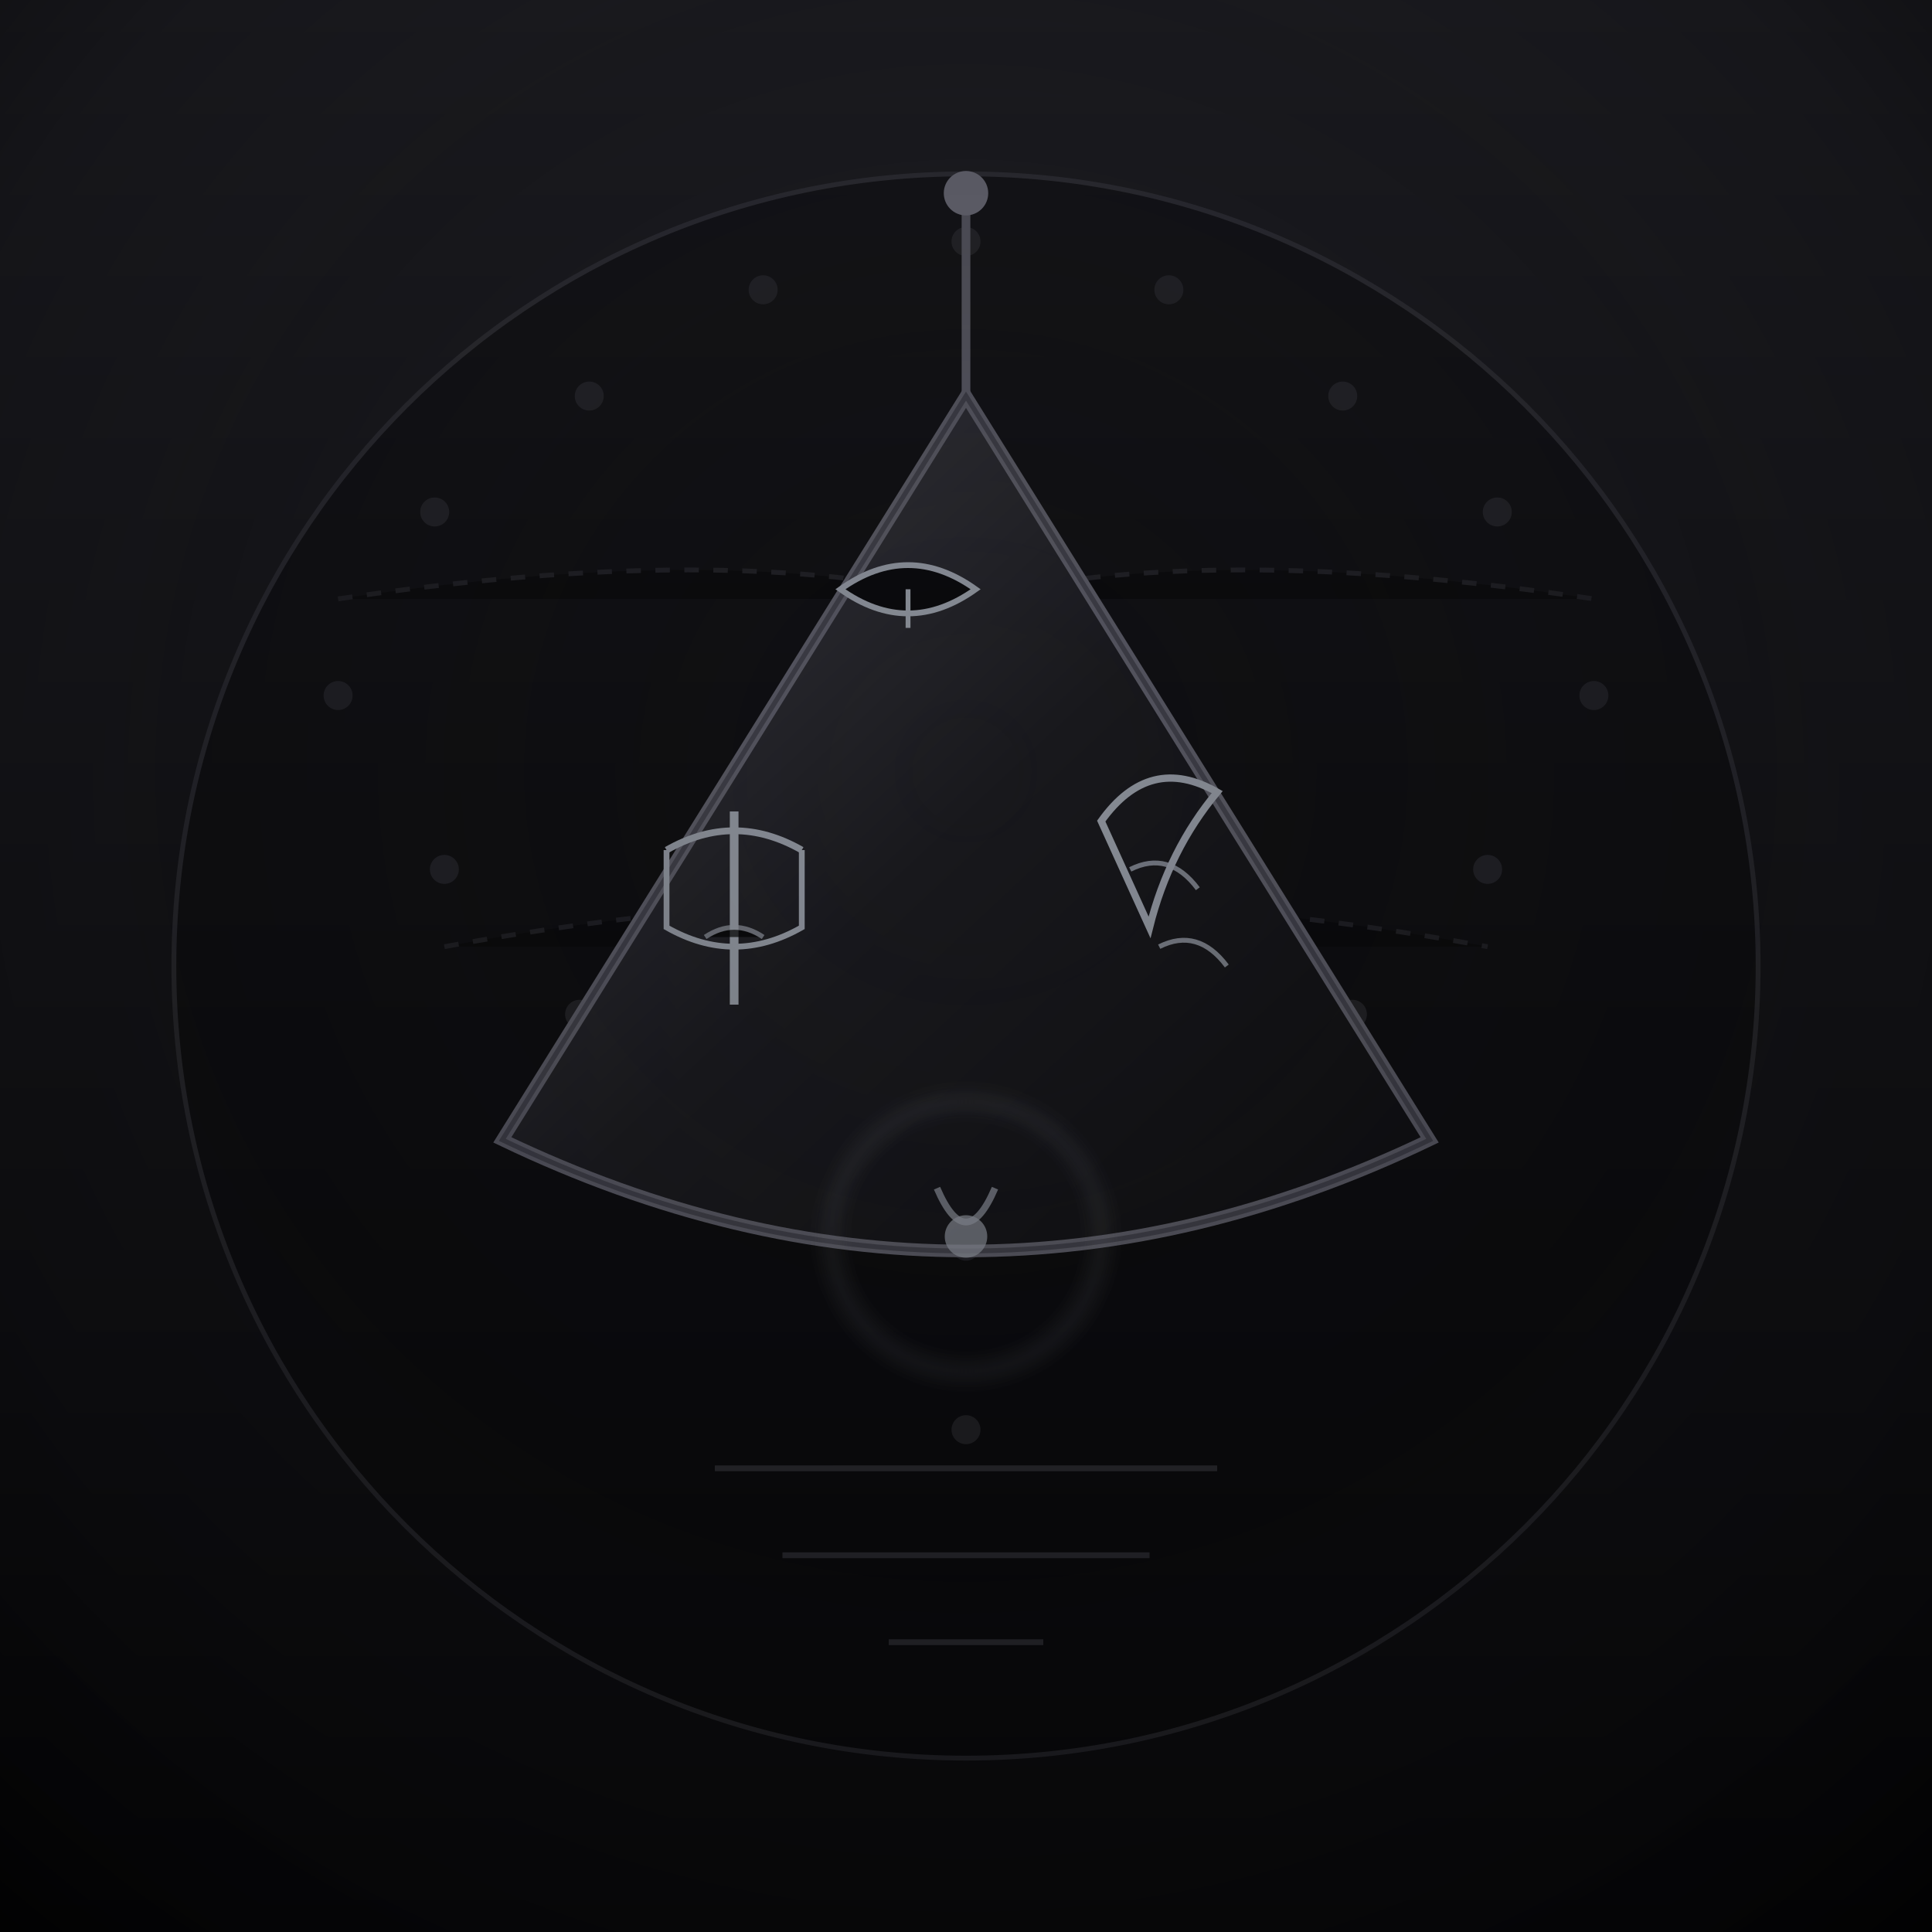
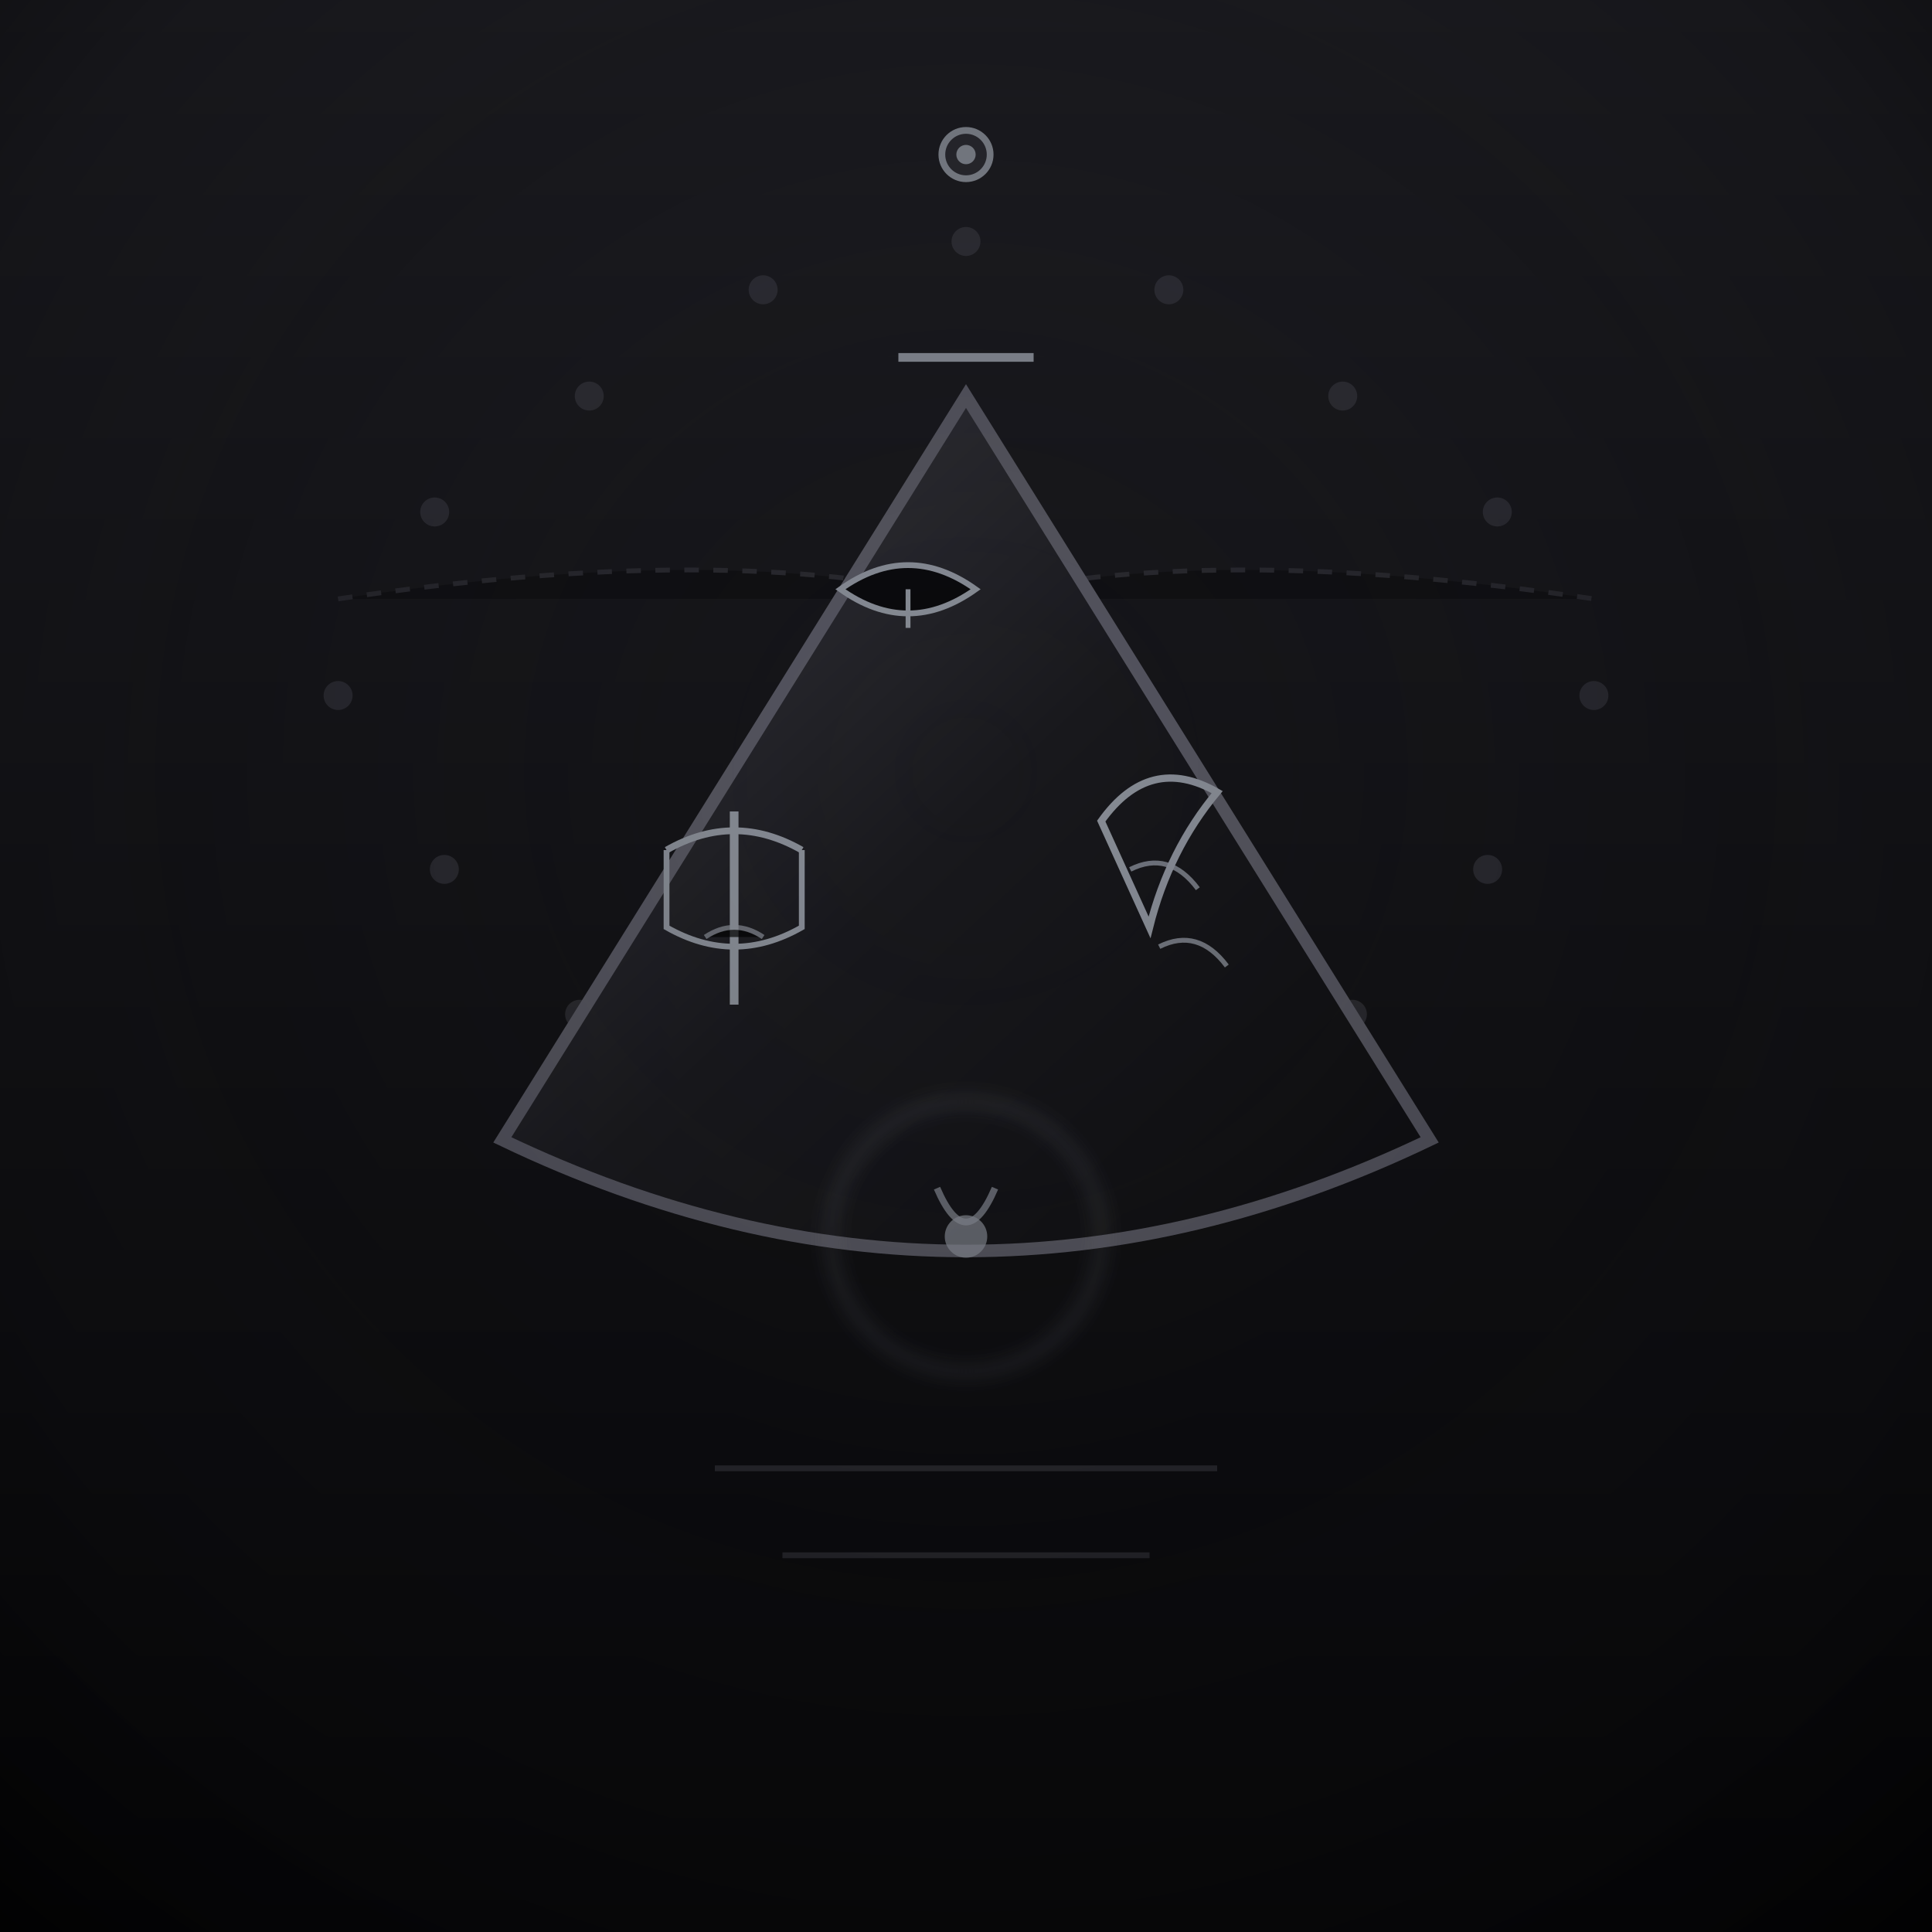
<svg xmlns="http://www.w3.org/2000/svg" viewBox="0 0 400 400" width="100%" height="100%" role="img" aria-label="THE ABSOLUTE VERDICT">
  <defs>
    <linearGradient id="avBg" x1="0" y1="0" x2="0" y2="1">
      <stop offset="0" stop-color="#1d1d22" />
      <stop offset=".5" stop-color="#111114" />
      <stop offset="1" stop-color="#050506" />
    </linearGradient>
    <radialGradient id="avVign" cx=".5" cy=".4" r=".8">
      <stop offset="0" stop-color="#16161b" stop-opacity="0" />
      <stop offset=".7" stop-color="#0a0a0d" stop-opacity=".36" />
      <stop offset="1" stop-color="#000" stop-opacity=".9" />
    </radialGradient>
    <linearGradient id="avPlate" x1="0" y1="0" x2="1" y2="1">
      <stop offset="0" stop-color="#3c3c44" />
      <stop offset=".5" stop-color="#18181c" />
      <stop offset="1" stop-color="#0c0c0e" />
    </linearGradient>
+     <linearGradient id="avCord" x1="0" y1="0" x2="0" y2="1">
+       <stop offset="0" stop-color="#8a8f98" />
+       <stop offset="1" stop-color="#4c4c56" />
+     </linearGradient>
    <filter id="avGlow" x="-50%" y="-50%" width="200%" height="200%">
      <feGaussianBlur stdDeviation="2" />
    </filter>
  </defs>
  <rect width="400" height="400" fill="url(#avBg)" />
-   <g fill="#565660" opacity=".4">
+   <g fill="#565660" opacity=".35">
    <circle cx="90" cy="106" r="3" />
    <circle cx="122" cy="82" r="3" />
    <circle cx="158" cy="60" r="3" />
    <circle cx="200" cy="50" r="3" />
    <circle cx="242" cy="60" r="3" />
    <circle cx="278" cy="82" r="3" />
    <circle cx="310" cy="106" r="3" />
    <circle cx="70" cy="144" r="3" />
    <circle cx="330" cy="144" r="3" />
    <circle cx="92" cy="180" r="3" />
    <circle cx="308" cy="180" r="3" />
    <circle cx="120" cy="210" r="3" />
    <circle cx="280" cy="210" r="3" />
-     <circle cx="150" cy="232" r="3" />
-     <circle cx="250" cy="232" r="3" />
-     <circle cx="176" cy="248" r="3" />
-     <circle cx="224" cy="248" r="3" />
-     <circle cx="200" cy="258" r="3" />
-     <circle cx="200" cy="296" r="3" />
  </g>
-   <g stroke="#565660" stroke-width="1" opacity=".35" stroke-dasharray="3 3">
+   <g stroke="#565660" stroke-width="1" opacity=".3" stroke-dasharray="3 3">
    <path d="M70 124 Q150 112 200 124 Q250 112 330 124" />
-     <path d="M92 196 Q200 176 308 196" />
  </g>
-   <g stroke="#565660" stroke-width="1" opacity=".3">
-     <circle cx="200" cy="200" r="76" />
-     <circle cx="200" cy="200" r="120" />
-     <circle cx="200" cy="200" r="164" />
-   </g>
-   <path d="M200 42 L200 82" stroke="#565660" stroke-width="1.8" />
-   <circle cx="200" cy="40" r="4.6" fill="#6b6b76" />
+   <path d="M200 34 L200 74" stroke="url(#avCord)" stroke-width="2" />
+   <circle cx="200" cy="32" r="5" fill="#2a2a30" stroke="#8a8f98" stroke-width="1.4" />
+   <circle cx="200" cy="32" r="2" fill="#8a8f98" />
+   <path d="M186 74 L214 74" stroke="#8a8f98" stroke-width="1.8" />
  <path d="M200 82 L296 236 Q200 282 104 236 Z" fill="url(#avPlate)" stroke="#565660" stroke-width="2.6" />
-   <path d="M200 82 L296 236 Q200 282 104 236 Z" fill="none" stroke="#2c2c33" stroke-width="1" opacity=".6" />
  <path d="M174 122 Q188 112 202 122 Q188 132 174 122 Z" fill="#0a0a0c" stroke="#8a8f98" stroke-width="1.2" />
  <path d="M188 122 L188 130" stroke="#8a8f98" stroke-width="1" />
  <path d="M152 168 L152 208" stroke="#8a8f98" stroke-width="1.8" />
  <path d="M138 176 Q152 168 166 176" fill="none" stroke="#8a8f98" stroke-width="1.4" />
  <path d="M138 176 L138 192 Q152 200 166 192 L166 176" fill="none" stroke="#8a8f98" stroke-width="1.2" />
  <path d="M146 194 Q152 190 158 194" stroke="#8a8f98" stroke-width="1" opacity=".7" />
  <path d="M228 170 Q238 156 252 164 Q242 176 238 192 Z" fill="none" stroke="#8a8f98" stroke-width="1.5" />
  <path d="M234 180 Q242 176 248 184 M240 196 Q248 192 254 200" fill="none" stroke="#8a8f98" stroke-width="1" opacity=".8" />
  <path d="M206 246 Q200 260 194 246" fill="none" stroke="#8a8f98" stroke-width="1.4" opacity=".7" />
  <circle cx="200" cy="256" r="4.4" fill="#8a8f98" opacity=".7" />
-   <path d="M148 304 L252 304 M162 322 L238 322 M184 340 L216 340" stroke="#565660" stroke-width="1.2" opacity=".4" />
+   <path d="M148 304 L252 304 M162 322 L238 322" stroke="#565660" stroke-width="1.2" opacity=".4" />
  <g filter="url(#avGlow)">
    <circle cx="200" cy="256" r="28" fill="none" stroke="#8a8f98" stroke-width=".8" opacity=".55" />
  </g>
  <rect width="400" height="400" fill="url(#avVign)" />
</svg>
